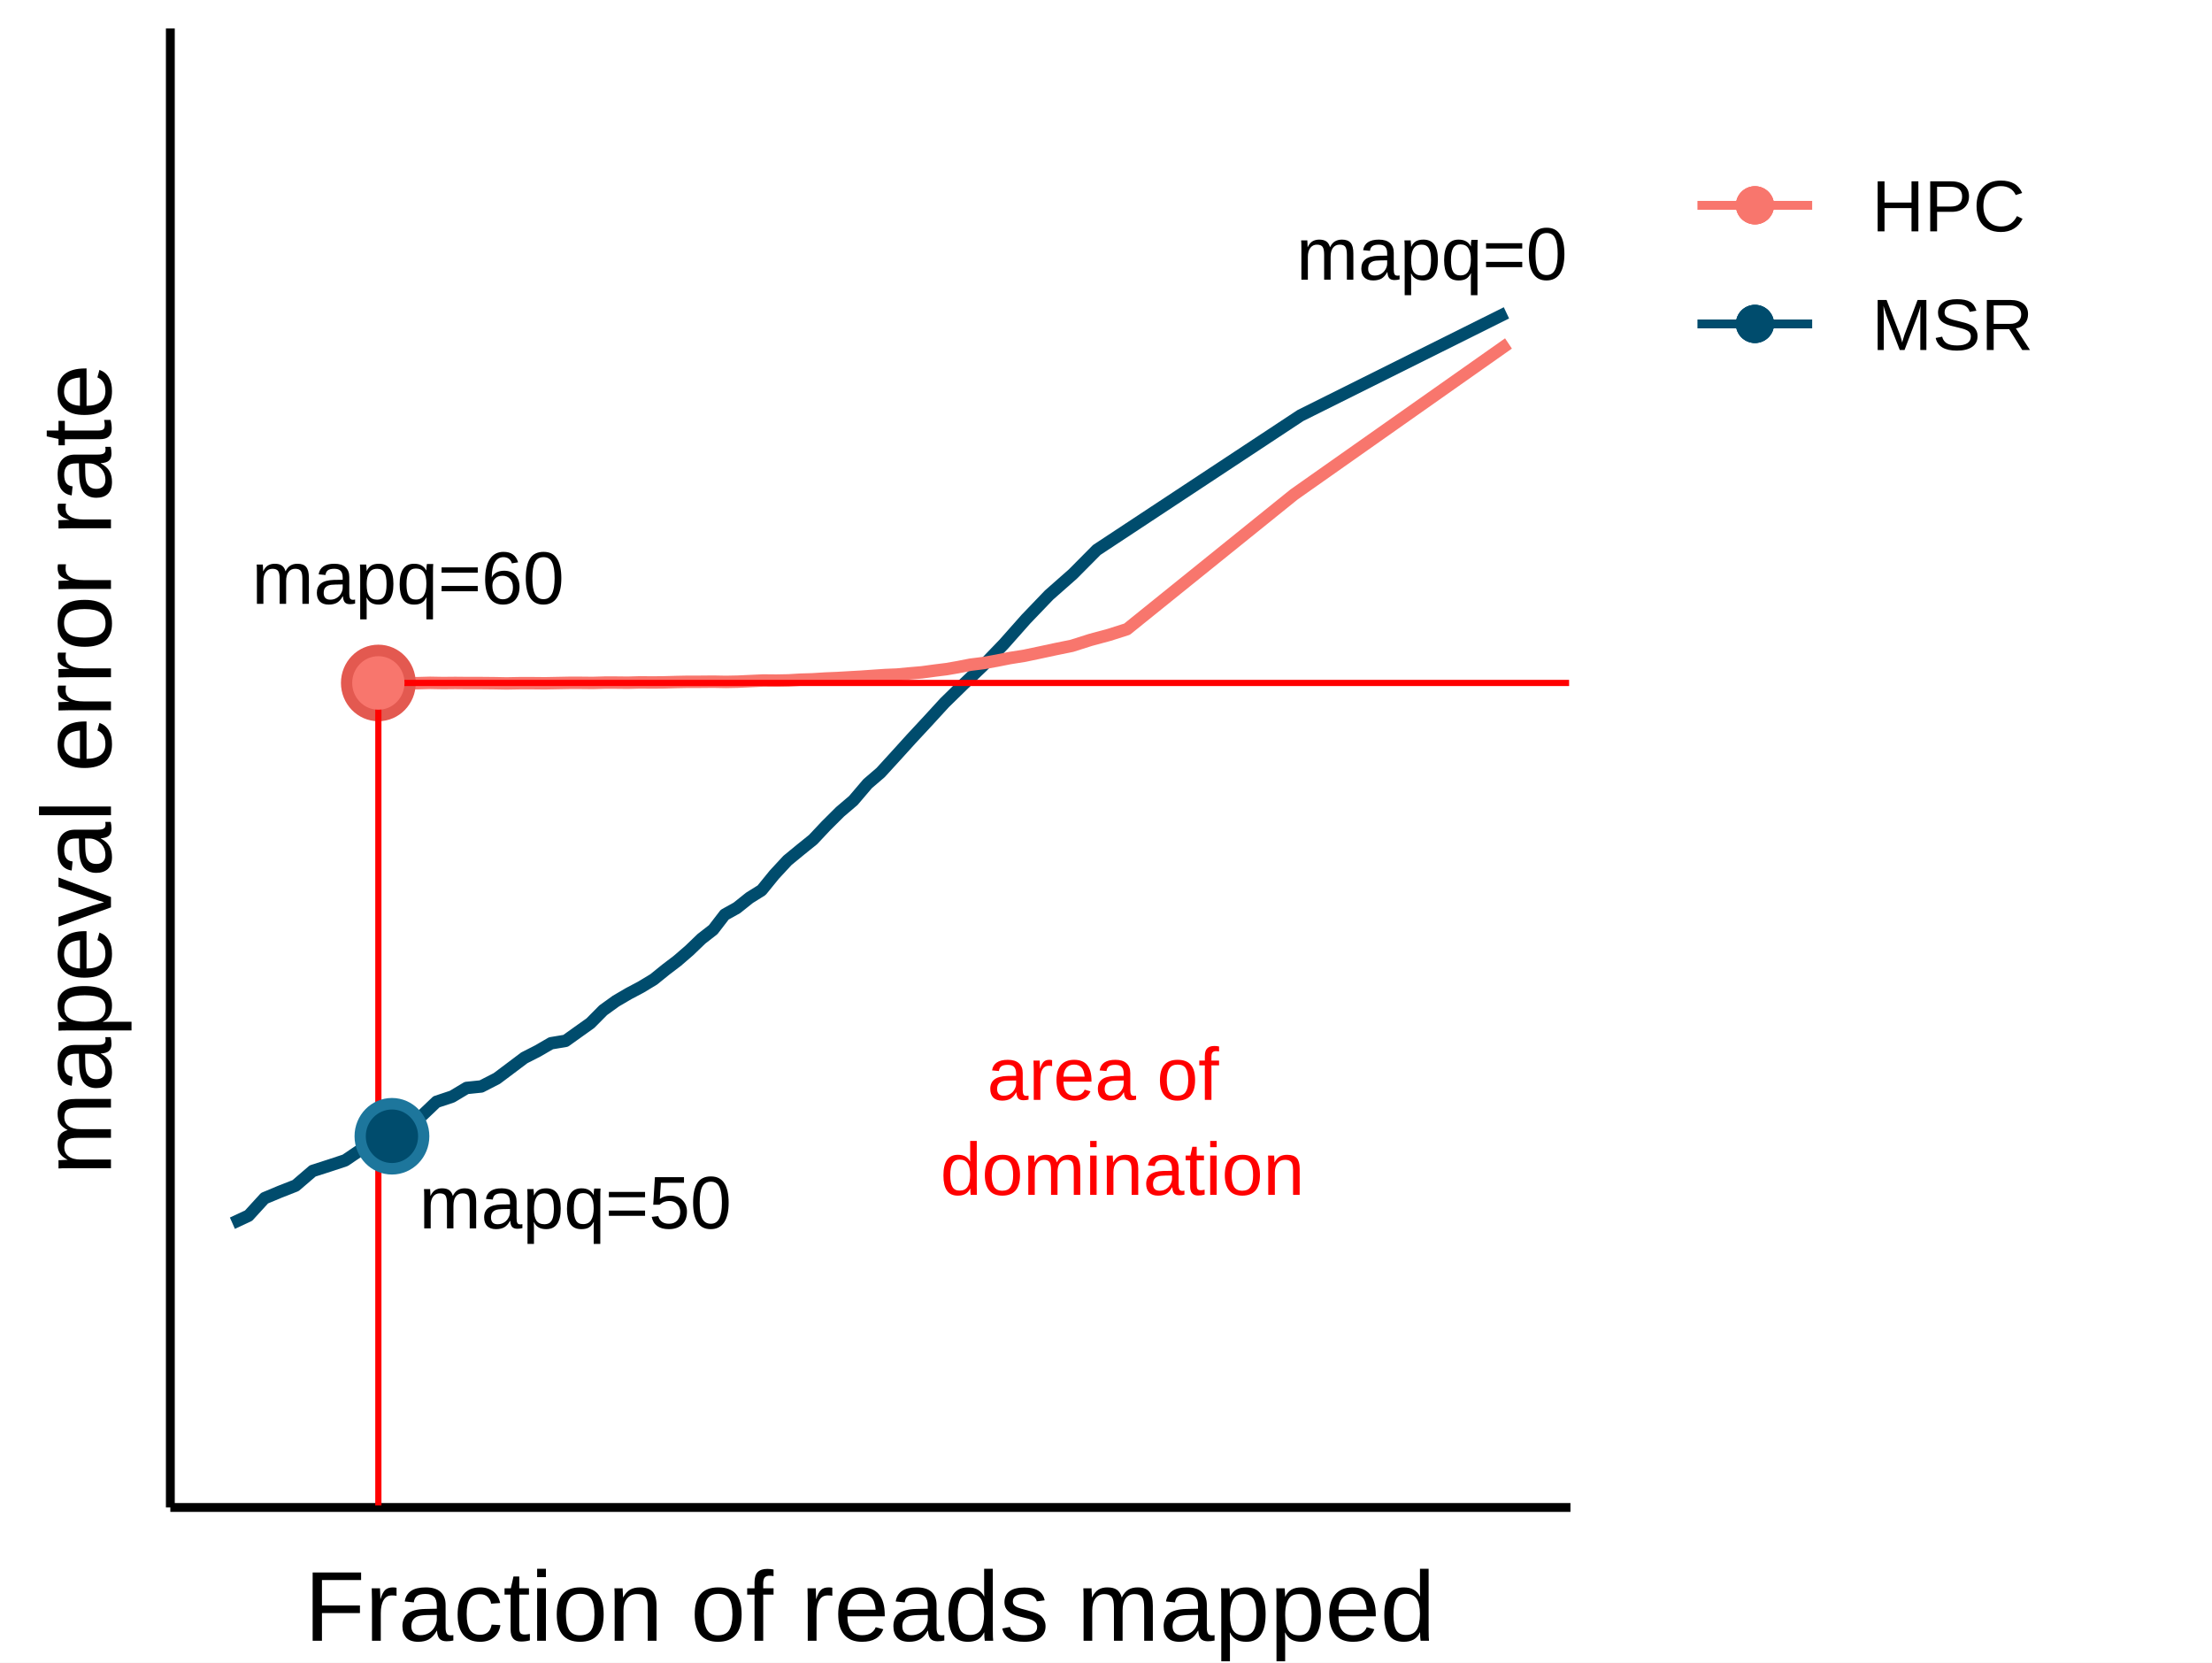
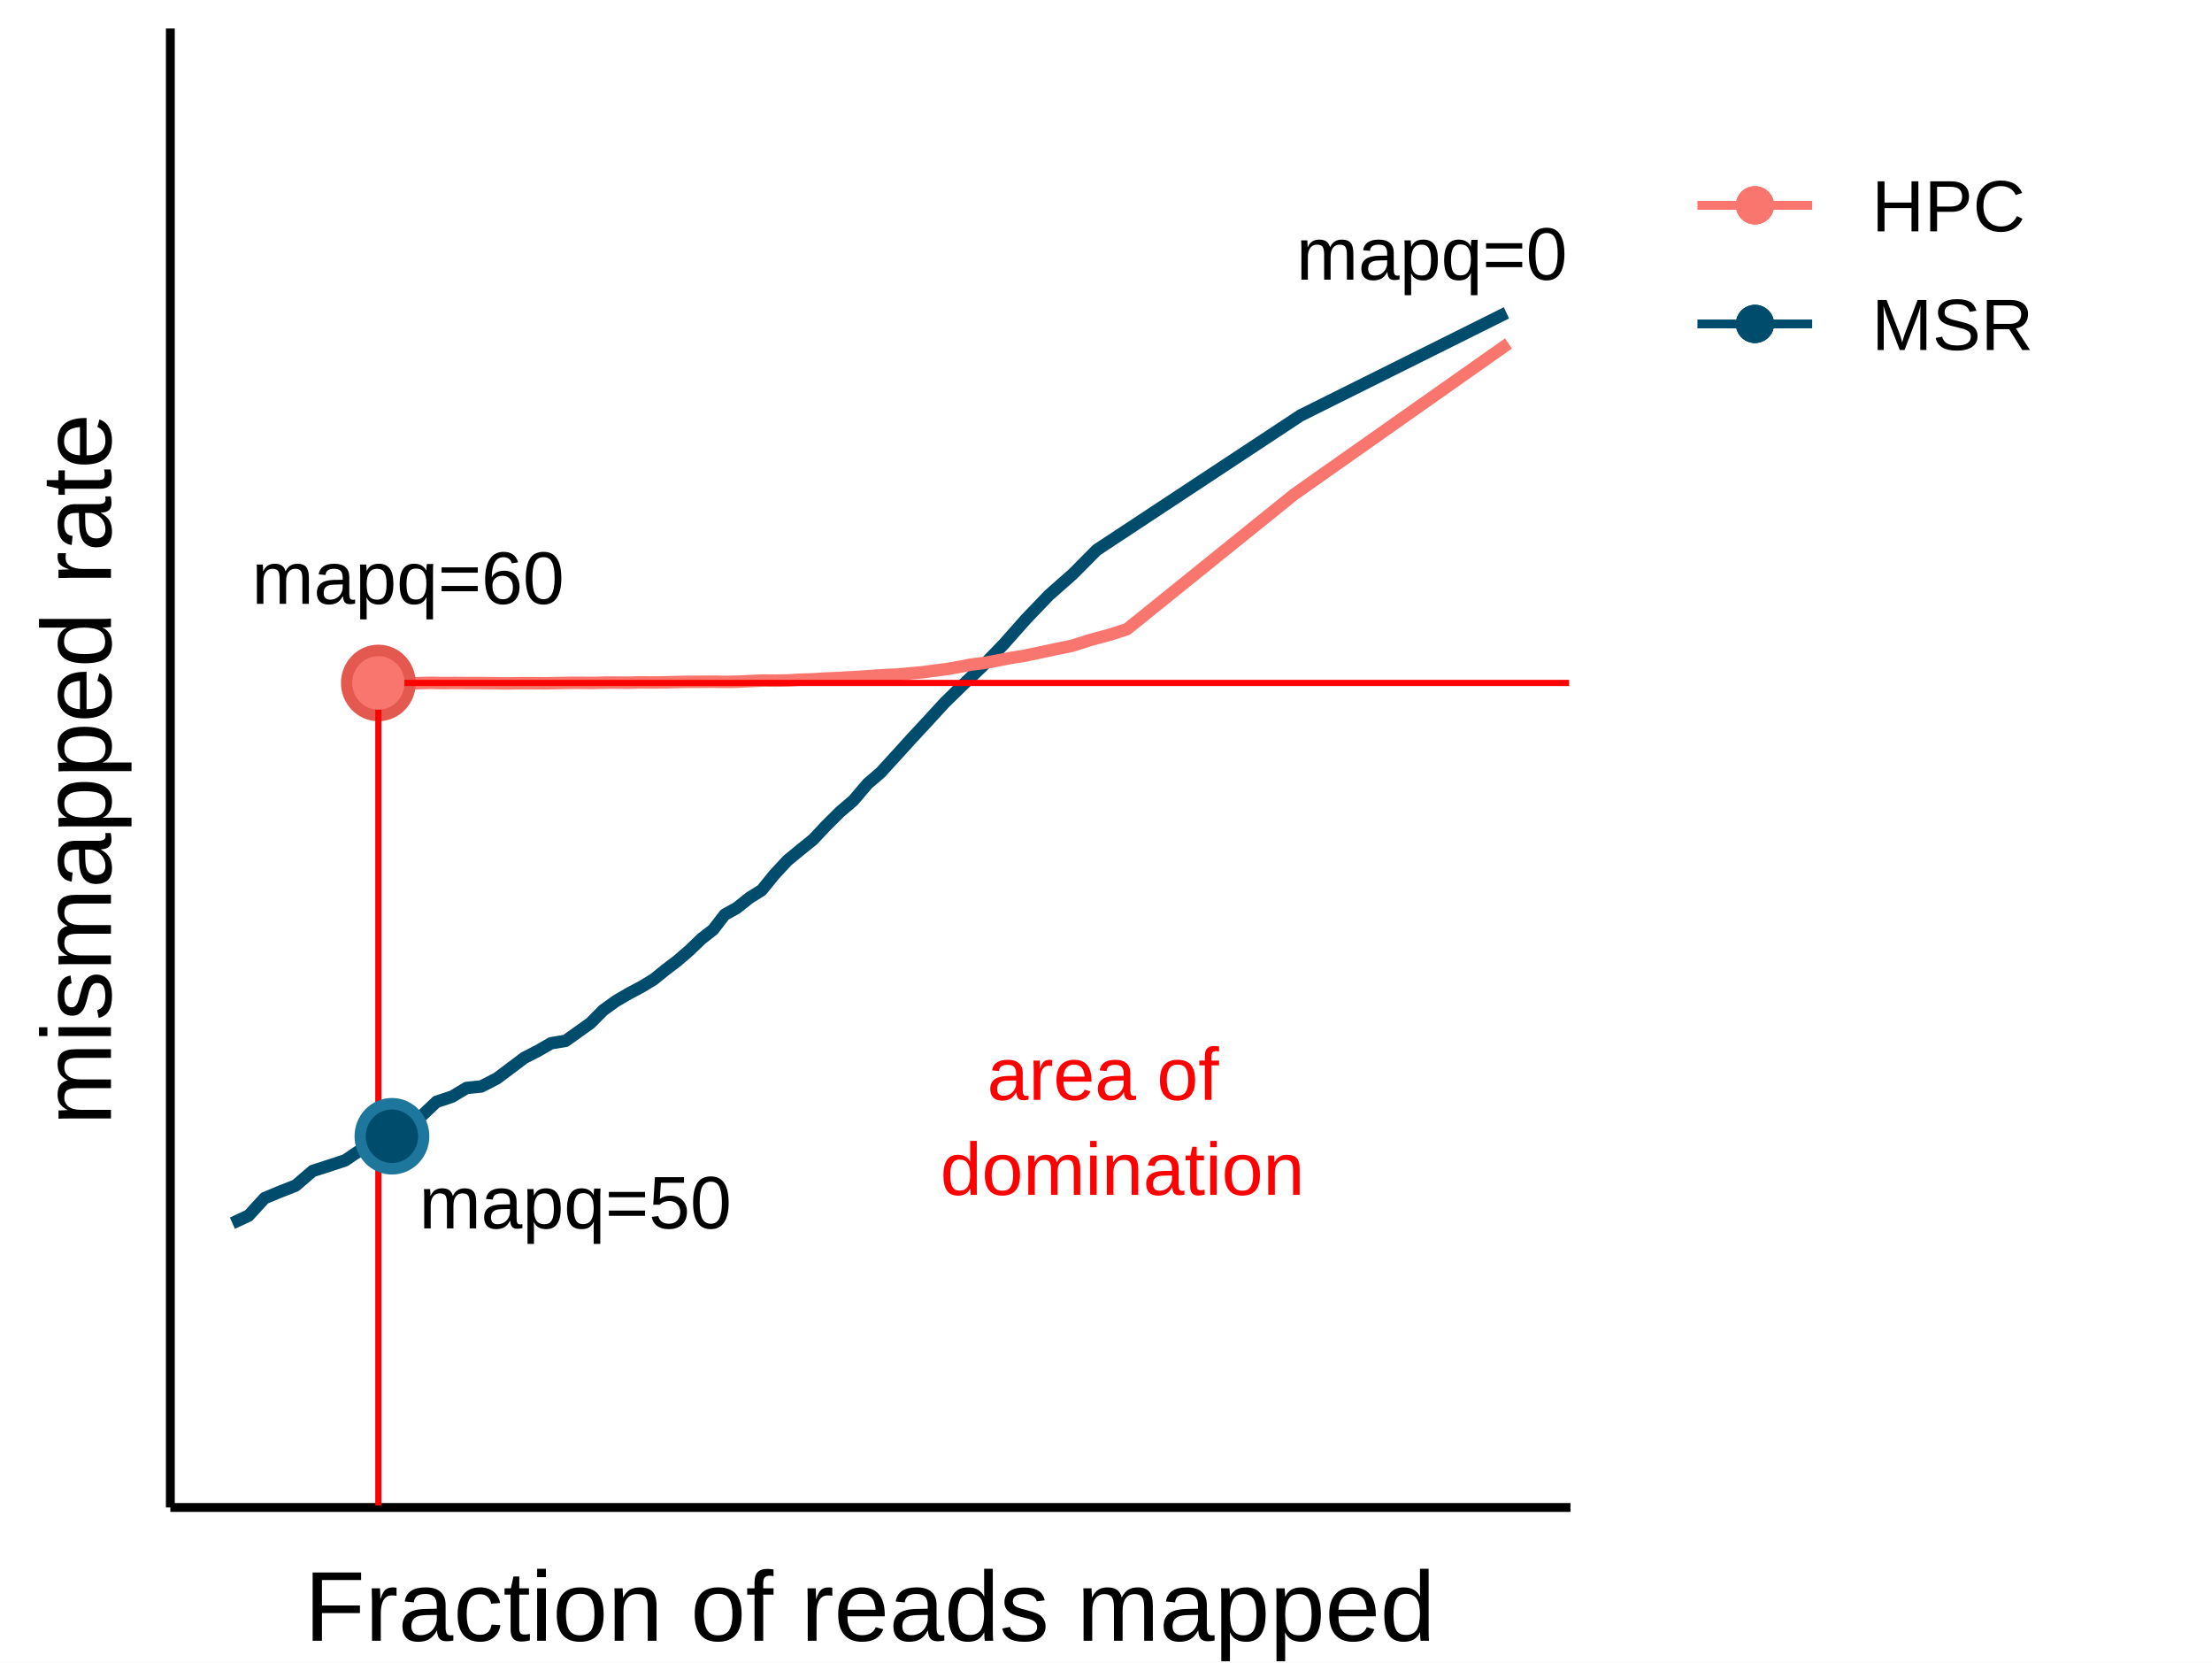
<svg xmlns="http://www.w3.org/2000/svg" class="svglite" width="267.471pt" height="200.989pt" viewBox="0 0 267.471 200.989" version="1.1" id="svg3745">
  <defs id="defs826">
    <style type="text/css" id="style824">
    .svglite line, .svglite polyline, .svglite polygon, .svglite path, .svglite rect, .svglite circle {
      fill: none;
      stroke: #000000;
      stroke-linecap: round;
      stroke-linejoin: round;
      stroke-miterlimit: 10.00;
    }
  </style>
  </defs>
  <defs id="defs833">
    <clipPath id="cpMC4wMHw3MjAuMDB8MC4wMHwyNTIuMDA=">
      <rect x="0" y="0" width="720" height="252" id="rect830" />
    </clipPath>
  </defs>
  <defs id="defs842">
    <clipPath id="cpNTIuNTZ8MjIxLjg2fDM4LjQ3fDIxNy4yNg==">
      <rect x="52.56" y="38.47" width="169.31" height="178.8" id="rect839" />
    </clipPath>
  </defs>
-   <g id="layer4" transform="translate(42.58687,79.32164)">
+   <g id="layer4" transform="translate(42.58687,79.32164)" style="display:inline">
    <rect style="fill:#ffffff;fill-opacity:1;stroke:none;stroke-width:27.551;stroke-miterlimit:10;stroke-dasharray:none;stroke-opacity:1" id="rect28606" width="267.471" height="200.989" x="-42.587" y="-79.322" ry="0" />
  </g>
  <g id="layer2" style="display:inline" transform="translate(42.58687,79.32164)">
    <path style="fill:#e35950;fill-opacity:1;stroke:#ec7272;stroke-width:0.75;stroke-linecap:butt;stroke-linejoin:miter;stroke-miterlimit:10;stroke-dasharray:none;stroke-opacity:1" d="M 3.163,3.236 V 102.66" id="path9580" />
    <rect x="-21.99" y="-75.879" width="169.31" height="178.8" style="fill:#ffffff;stroke:none;stroke-width:1.07" id="rect844" />
  </g>
  <g id="layer3" style="display:none" transform="translate(42.58687,79.32164)">
    <ellipse cx="60.064" cy="182.894" style="display:inline;fill:#004c6d;stroke:#004c6d;stroke-width:0.985" id="circle1556" rx="2.67" ry="2.743" transform="translate(-74.55008,-114.3494)" />
    <ellipse cx="96.963" cy="162.086" style="display:inline;fill:#004c6d;stroke:#004c6d;stroke-width:0.985" id="circle1560" rx="2.67" ry="2.743" transform="translate(-74.55008,-114.3494)" />
    <ellipse cx="112.489" cy="152.223" style="display:inline;fill:#004c6d;stroke:#004c6d;stroke-width:0.985" id="circle1562" rx="2.67" ry="2.743" transform="translate(-74.55008,-114.3494)" />
    <ellipse cx="127.179" cy="139.041" style="display:inline;fill:#004c6d;stroke:#004c6d;stroke-width:0.985" id="circle1564" rx="2.67" ry="2.743" transform="translate(-74.55008,-114.3494)" />
    <ellipse cx="144.198" cy="122.144" style="display:inline;fill:#004c6d;stroke:#004c6d;stroke-width:0.985" id="circle1566" rx="2.67" ry="2.743" transform="translate(-74.55008,-114.3494)" />
    <ellipse cx="214.119" cy="72.846" style="display:inline;fill:#004c6d;stroke:#004c6d;stroke-width:0.985" id="circle1568" rx="2.67" ry="2.743" transform="translate(-74.55008,-114.3494)" />
    <ellipse cx="214.366" cy="76.546" style="display:inline;fill:#f8766d;stroke:#f8766d;stroke-width:0.985" id="circle1586" rx="2.67" ry="2.743" transform="translate(-74.55008,-114.3494)" />
    <ellipse cx="93.211" cy="117.642" style="display:inline;fill:#f8766d;stroke:#f8766d;stroke-width:0.985" id="circle1576" rx="2.67" ry="2.743" transform="translate(-74.55008,-114.3494)" />
    <ellipse cx="122.702" cy="117.36" style="display:inline;fill:#f8766d;stroke:#f8766d;stroke-width:0.985" id="circle1580" rx="2.67" ry="2.743" transform="translate(-74.55008,-114.3494)" />
    <ellipse cx="137.544" cy="116.727" style="display:inline;fill:#f8766d;stroke:#f8766d;stroke-width:0.985" id="circle1582" rx="2.67" ry="2.743" transform="translate(-74.55008,-114.3494)" />
    <ellipse cx="152.467" cy="114.898" style="display:inline;fill:#f8766d;stroke:#f8766d;stroke-width:0.985" id="circle1584" rx="2.67" ry="2.743" transform="translate(-74.55008,-114.3494)" />
    <ellipse cx="107.902" cy="117.557" style="display:inline;fill:#f8766d;stroke:#f8766d;stroke-width:0.985" id="circle1578" rx="2.67" ry="2.743" transform="translate(-74.55008,-114.3494)" />
  </g>
  <g clip-path="url(#cpMC4wMHw3MjAuMDB8MC4wMHwyNTIuMDA=)" id="g1728" transform="translate(-31.96321,-35.02775)" />
  <defs id="defs1733">
    <clipPath id="cpMjYwLjQyfDQyOS43M3wzOC40N3wyMTcuMjY=">
      <rect x="260.42" y="38.47" width="169.31" height="178.8" id="rect1730" />
    </clipPath>
  </defs>
  <g clip-path="url(#cpMC4wMHw3MjAuMDB8MC4wMHwyNTIuMDA=)" id="g2601" transform="translate(-31.96321,-35.02775)" />
  <defs id="defs2606">
    <clipPath id="cpNDY4LjI4fDYzNy41OXwzOC40N3wyMTcuMjY=">
      <rect x="468.28" y="38.47" width="169.31" height="178.8" id="rect2603" />
    </clipPath>
  </defs>
  <g clip-path="url(#cpMC4wMHw3MjAuMDB8MC4wMHwyNTIuMDA=)" id="g3482" transform="translate(-31.96321,-35.02775)" />
  <defs id="defs3487">
    <clipPath id="cpNTIuNTZ8MjIxLjg2fDUuNDh8MzguNDc=">
      <rect x="52.56" y="5.48" width="169.31" height="32.99" id="rect3484" />
    </clipPath>
  </defs>
  <g clip-path="url(#cpMC4wMHw3MjAuMDB8MC4wMHwyNTIuMDA=)" id="g3495" transform="translate(-31.96321,-35.02775)" />
  <defs id="defs3500">
    <clipPath id="cpMjYwLjQyfDQyOS43M3w1LjQ4fDM4LjQ3">
      <rect x="260.42" y="5.48" width="169.31" height="32.99" id="rect3497" />
    </clipPath>
  </defs>
  <g clip-path="url(#cpMC4wMHw3MjAuMDB8MC4wMHwyNTIuMDA=)" id="g3510" transform="translate(-31.96321,-35.02775)" />
  <defs id="defs3515">
    <clipPath id="cpNDY4LjI4fDYzNy41OXw1LjQ4fDM4LjQ3">
      <rect x="468.28" y="5.48" width="169.31" height="32.99" id="rect3512" />
    </clipPath>
  </defs>
  <polyline points="52.56,217.26 221.86,217.26 " style="stroke-width:1.07;stroke-linecap:butt" id="polyline3525" transform="translate(-31.96321,-35.02775)" />
  <polyline points="52.56,217.26 52.56,38.47 " style="stroke-width:1.07;stroke-linecap:butt" id="polyline3635" transform="translate(-31.96321,-35.02775)" />
  <text x="345.07" y="243.87" text-anchor="middle" style="font-size:12px;font-family:Arial" textLength="136.74" lengthAdjust="spacingAndGlyphs" id="text3649" transform="translate(-239.8788,-45.52775)">Fraction of reads mapped</text>
  <rect x="198.086" y="18.502" width="65.97" height="27.2" style="fill:#ffffff;stroke:none;stroke-width:0.468" id="rect3653" />
  <g id="layer1" style="display:inline" transform="translate(-31.96321,-35.02775)">
    <polyline points="100.81,149.33 102.24,148.68 103.65,147.18 105.00,146.63 106.39,146.10 107.90,144.84 109.37,144.38 110.77,143.93 112.09,143.06 113.54,142.44 114.90,141.86 116.26,140.74 117.59,140.05 118.83,138.90 120.22,138.45 121.49,137.71 122.79,137.58 124.17,136.89 125.43,135.97 126.59,135.12 127.76,134.54 128.95,133.87 130.24,133.66 131.29,132.93 132.43,132.14 133.56,131.03 134.67,130.25 135.81,129.60 136.88,129.05 138.02,128.38 139.10,127.53 140.10,126.79 141.16,125.90 142.24,124.89 143.27,124.11 144.29,122.82 145.36,122.24 146.48,121.37 147.55,120.72 148.67,119.38 149.83,118.16 150.98,117.24 152.09,116.37 153.24,115.18 154.48,113.98 155.65,113.01 156.91,111.57 158.06,110.61 159.42,109.16 160.78,107.70 162.26,106.15 163.71,104.61 165.34,103.06 167.08,101.45 168.95,99.56 170.90,97.42 172.93,95.36 175.04,93.55 177.15,91.48 195.14,79.93 213.33,71.11 " style="stroke:#004c6d;stroke-width:1.07;stroke-linecap:butt" id="polyline1526" transform="matrix(1.369131,0,0,1.406903,-77.95756,-27.1988)" />
    <polyline points="113.70,102.91 114.83,102.92 116.03,102.92 117.14,102.93 118.27,102.90 119.40,102.92 120.49,102.91 121.61,102.92 122.78,102.92 123.88,102.93 125.02,102.95 126.19,102.93 127.33,102.93 128.42,102.94 129.49,102.92 130.55,102.90 131.58,102.90 132.63,102.91 133.68,102.88 134.71,102.88 135.75,102.89 136.81,102.86 137.89,102.87 138.90,102.86 140.02,102.83 141.08,102.81 142.17,102.81 143.29,102.80 144.39,102.82 145.43,102.80 146.56,102.75 147.69,102.70 148.85,102.71 149.94,102.69 150.96,102.63 152.04,102.60 153.19,102.53 154.21,102.49 155.28,102.43 156.38,102.37 157.40,102.30 158.48,102.23 159.50,102.19 160.60,102.09 161.69,102.00 162.91,101.84 163.90,101.72 164.90,101.55 166.00,101.34 167.16,101.20 168.30,101.00 169.49,100.77 170.78,100.57 172.10,100.30 173.49,100.01 174.95,99.72 176.60,99.21 178.24,98.78 179.82,98.29 194.58,86.71 213.51,73.74 " style="stroke:#f8766d;stroke-width:1.07;stroke-linecap:butt" id="polyline1570" transform="matrix(1.369131,0,0,1.406903,-77.95756,-27.1988)" />
    <ellipse cx="77.713" cy="117.586" style="fill:#e35950;fill-opacity:1;stroke:#e35950;stroke-width:1.409;stroke-opacity:1" id="ellipse8075" rx="3.818" ry="3.923" />
    <path style="fill:#ff0000;stroke:#ff0000;stroke-width:0.75px;stroke-linecap:butt;stroke-linejoin:miter;stroke-opacity:1" d="M 3.163,3.236 V 102.66" id="path9796" transform="translate(74.55008,114.3494)" />
    <path style="fill:#ff0000;stroke:#ff0000;stroke-width:0.75px;stroke-linecap:butt;stroke-linejoin:miter;stroke-opacity:1" d="M 3.163,3.236 H 147.146" id="path9798" transform="translate(74.55008,114.3494)" />
    <ellipse cx="77.713" cy="117.586" style="fill:#f8766d;stroke:#f8766d;stroke-width:0.985" id="circle1574" rx="2.67" ry="2.743" />
    <ellipse cx="79.356" cy="172.384" style="display:inline;fill:#1d769c;fill-opacity:1;stroke:#1d769c;stroke-width:1.409;stroke-opacity:1" id="ellipse8075-3" rx="3.818" ry="3.923" />
    <ellipse cx="79.356" cy="172.384" style="fill:#004c6d;stroke:#004c6d;stroke-width:0.985" id="circle1558" rx="2.67" ry="2.743" />
  </g>
  <g id="g14204" transform="translate(-30.91376,40.65725)">
    <line x1="236.2" y1="-15.839" x2="250.03" y2="-15.839" style="stroke:#f8766d;stroke-width:1.07;stroke-linecap:butt" id="line3659" />
    <circle cx="243.12" cy="-15.839" r="1.95" style="fill:#f8766d;stroke:#f8766d;stroke-width:0.71" id="circle3661" />
    <line x1="236.2" y1="-15.839" x2="250.03" y2="-15.839" style="stroke:#f8766d;stroke-width:1.07;stroke-linecap:butt" id="line3663" />
    <circle cx="243.12" cy="-15.839" r="1.95" style="fill:#f8766d;stroke:#f8766d;stroke-width:0.71" id="circle3665" />
    <line x1="236.2" y1="-15.839" x2="250.03" y2="-15.839" style="stroke:#f8766d;stroke-width:1.07;stroke-linecap:butt" id="line3667" />
    <circle cx="243.12" cy="-15.839" r="1.95" style="fill:#f8766d;stroke:#f8766d;stroke-width:0.71" id="circle3669" />
    <line x1="236.2" y1="-1.499" x2="250.03" y2="-1.499" style="stroke:#004c6d;stroke-width:1.07;stroke-linecap:butt" id="line3695" />
    <circle cx="243.12" cy="-1.499" r="1.95" style="fill:#004c6d;stroke:#004c6d;stroke-width:0.71" id="circle3697" />
    <line x1="236.2" y1="-1.499" x2="250.03" y2="-1.499" style="stroke:#004c6d;stroke-width:1.07;stroke-linecap:butt" id="line3699" />
    <circle cx="243.12" cy="-1.499" r="1.95" style="fill:#004c6d;stroke:#004c6d;stroke-width:0.71" id="circle3701" />
    <line x1="236.2" y1="-1.499" x2="250.03" y2="-1.499" style="stroke:#004c6d;stroke-width:1.07;stroke-linecap:butt" id="line3703" />
    <circle cx="243.12" cy="-1.499" r="1.95" style="fill:#004c6d;stroke:#004c6d;stroke-width:0.71" id="circle3705" />
    <text x="676.79" y="101.66" style="font-size:8.8px;font-family:Arial" textLength="18.57" lengthAdjust="spacingAndGlyphs" id="text3731" transform="translate(-419.5501,-114.3494)">HPC</text>
    <text x="676.79" y="101.66" style="font-size:8.8px;font-family:Arial" textLength="18.57" lengthAdjust="spacingAndGlyphs" id="text13409" transform="translate(-419.5501,-100.0098)">MSR</text>
  </g>
  <text xml:space="preserve" style="font-weight:bold;font-size:9px;line-height:1.25;font-family:'Fira Code';-inkscape-font-specification:'Fira Code, Bold';stroke-width:0.75" x="156.737" y="33.806" id="text15406">
    <tspan id="tspan15404" style="font-style:normal;font-variant:normal;font-weight:normal;font-stretch:normal;font-size:9px;font-family:Arial;-inkscape-font-specification:Arial;stroke-width:0.75" x="156.737" y="33.806">mapq=0</tspan>
  </text>
  <text xml:space="preserve" style="font-weight:bold;font-size:9px;line-height:1.25;font-family:'Fira Code';-inkscape-font-specification:'Fira Code, Bold';stroke-width:0.75" x="30.442" y="72.992" id="text15406-8">
    <tspan id="tspan15404-0" style="font-style:normal;font-variant:normal;font-weight:normal;font-stretch:normal;font-size:9px;font-family:Arial;-inkscape-font-specification:Arial;stroke-width:0.75" x="30.442" y="72.992">mapq=60</tspan>
  </text>
  <text xml:space="preserve" style="font-weight:bold;font-size:9px;line-height:1.25;font-family:'Fira Code';-inkscape-font-specification:'Fira Code, Bold';stroke-width:0.75" x="50.671" y="148.49" id="text15406-7">
    <tspan id="tspan15404-6" style="font-style:normal;font-variant:normal;font-weight:normal;font-stretch:normal;font-size:9px;font-family:Arial;-inkscape-font-specification:Arial;stroke-width:0.75" x="50.671" y="148.49">mapq=50</tspan>
  </text>
  <text xml:space="preserve" style="font-weight:bold;font-size:9px;line-height:1.25;font-family:'Fira Code';-inkscape-font-specification:'Fira Code, Bold';stroke-width:0.75" x="139.229" y="132.957" id="text15406-6">
    <tspan id="tspan15404-5" style="font-style:normal;font-variant:normal;font-weight:normal;font-stretch:normal;font-size:9px;font-family:Arial;-inkscape-font-specification:Arial;text-align:center;text-anchor:middle;fill:#ff0000;fill-opacity:1;stroke-width:0.75" x="139.229" y="132.957">area of</tspan>
    <tspan style="font-style:normal;font-variant:normal;font-weight:normal;font-stretch:normal;font-size:9px;font-family:Arial;-inkscape-font-specification:Arial;text-align:center;text-anchor:middle;fill:#ff0000;fill-opacity:1;stroke-width:0.75" x="139.229" y="144.439" id="tspan19449">domination</tspan>
  </text>
-   <text xml:space="preserve" style="font-weight:bold;font-size:12px;line-height:1.25;font-family:'Fira Code';-inkscape-font-specification:'Fira Code, Bold';stroke-width:0.75" x="-147.034" y="13.419" id="text31184" transform="rotate(-90)">
-     <tspan id="tspan31182" style="font-style:normal;font-variant:normal;font-weight:normal;font-stretch:normal;font-size:12px;font-family:Arial;-inkscape-font-specification:Arial;stroke-width:0.75" x="-147.034" y="13.419" dx="4.986">mapeval error rate</tspan>
+   <text xml:space="preserve" style="font-weight:bold;font-size:12px;line-height:1.25;font-family:'Fira Code';-inkscape-font-specification:'Fira Code, Bold';stroke-width:0.75" x="-141.022" y="13.419" id="text31184" transform="rotate(-90)">
+     <tspan id="tspan31182" style="font-style:normal;font-variant:normal;font-weight:normal;font-stretch:normal;font-size:12px;font-family:Arial;-inkscape-font-specification:Arial;stroke-width:0.75" x="-141.022" y="13.419" dx="4.986">mismapped rate</tspan>
  </text>
</svg>
